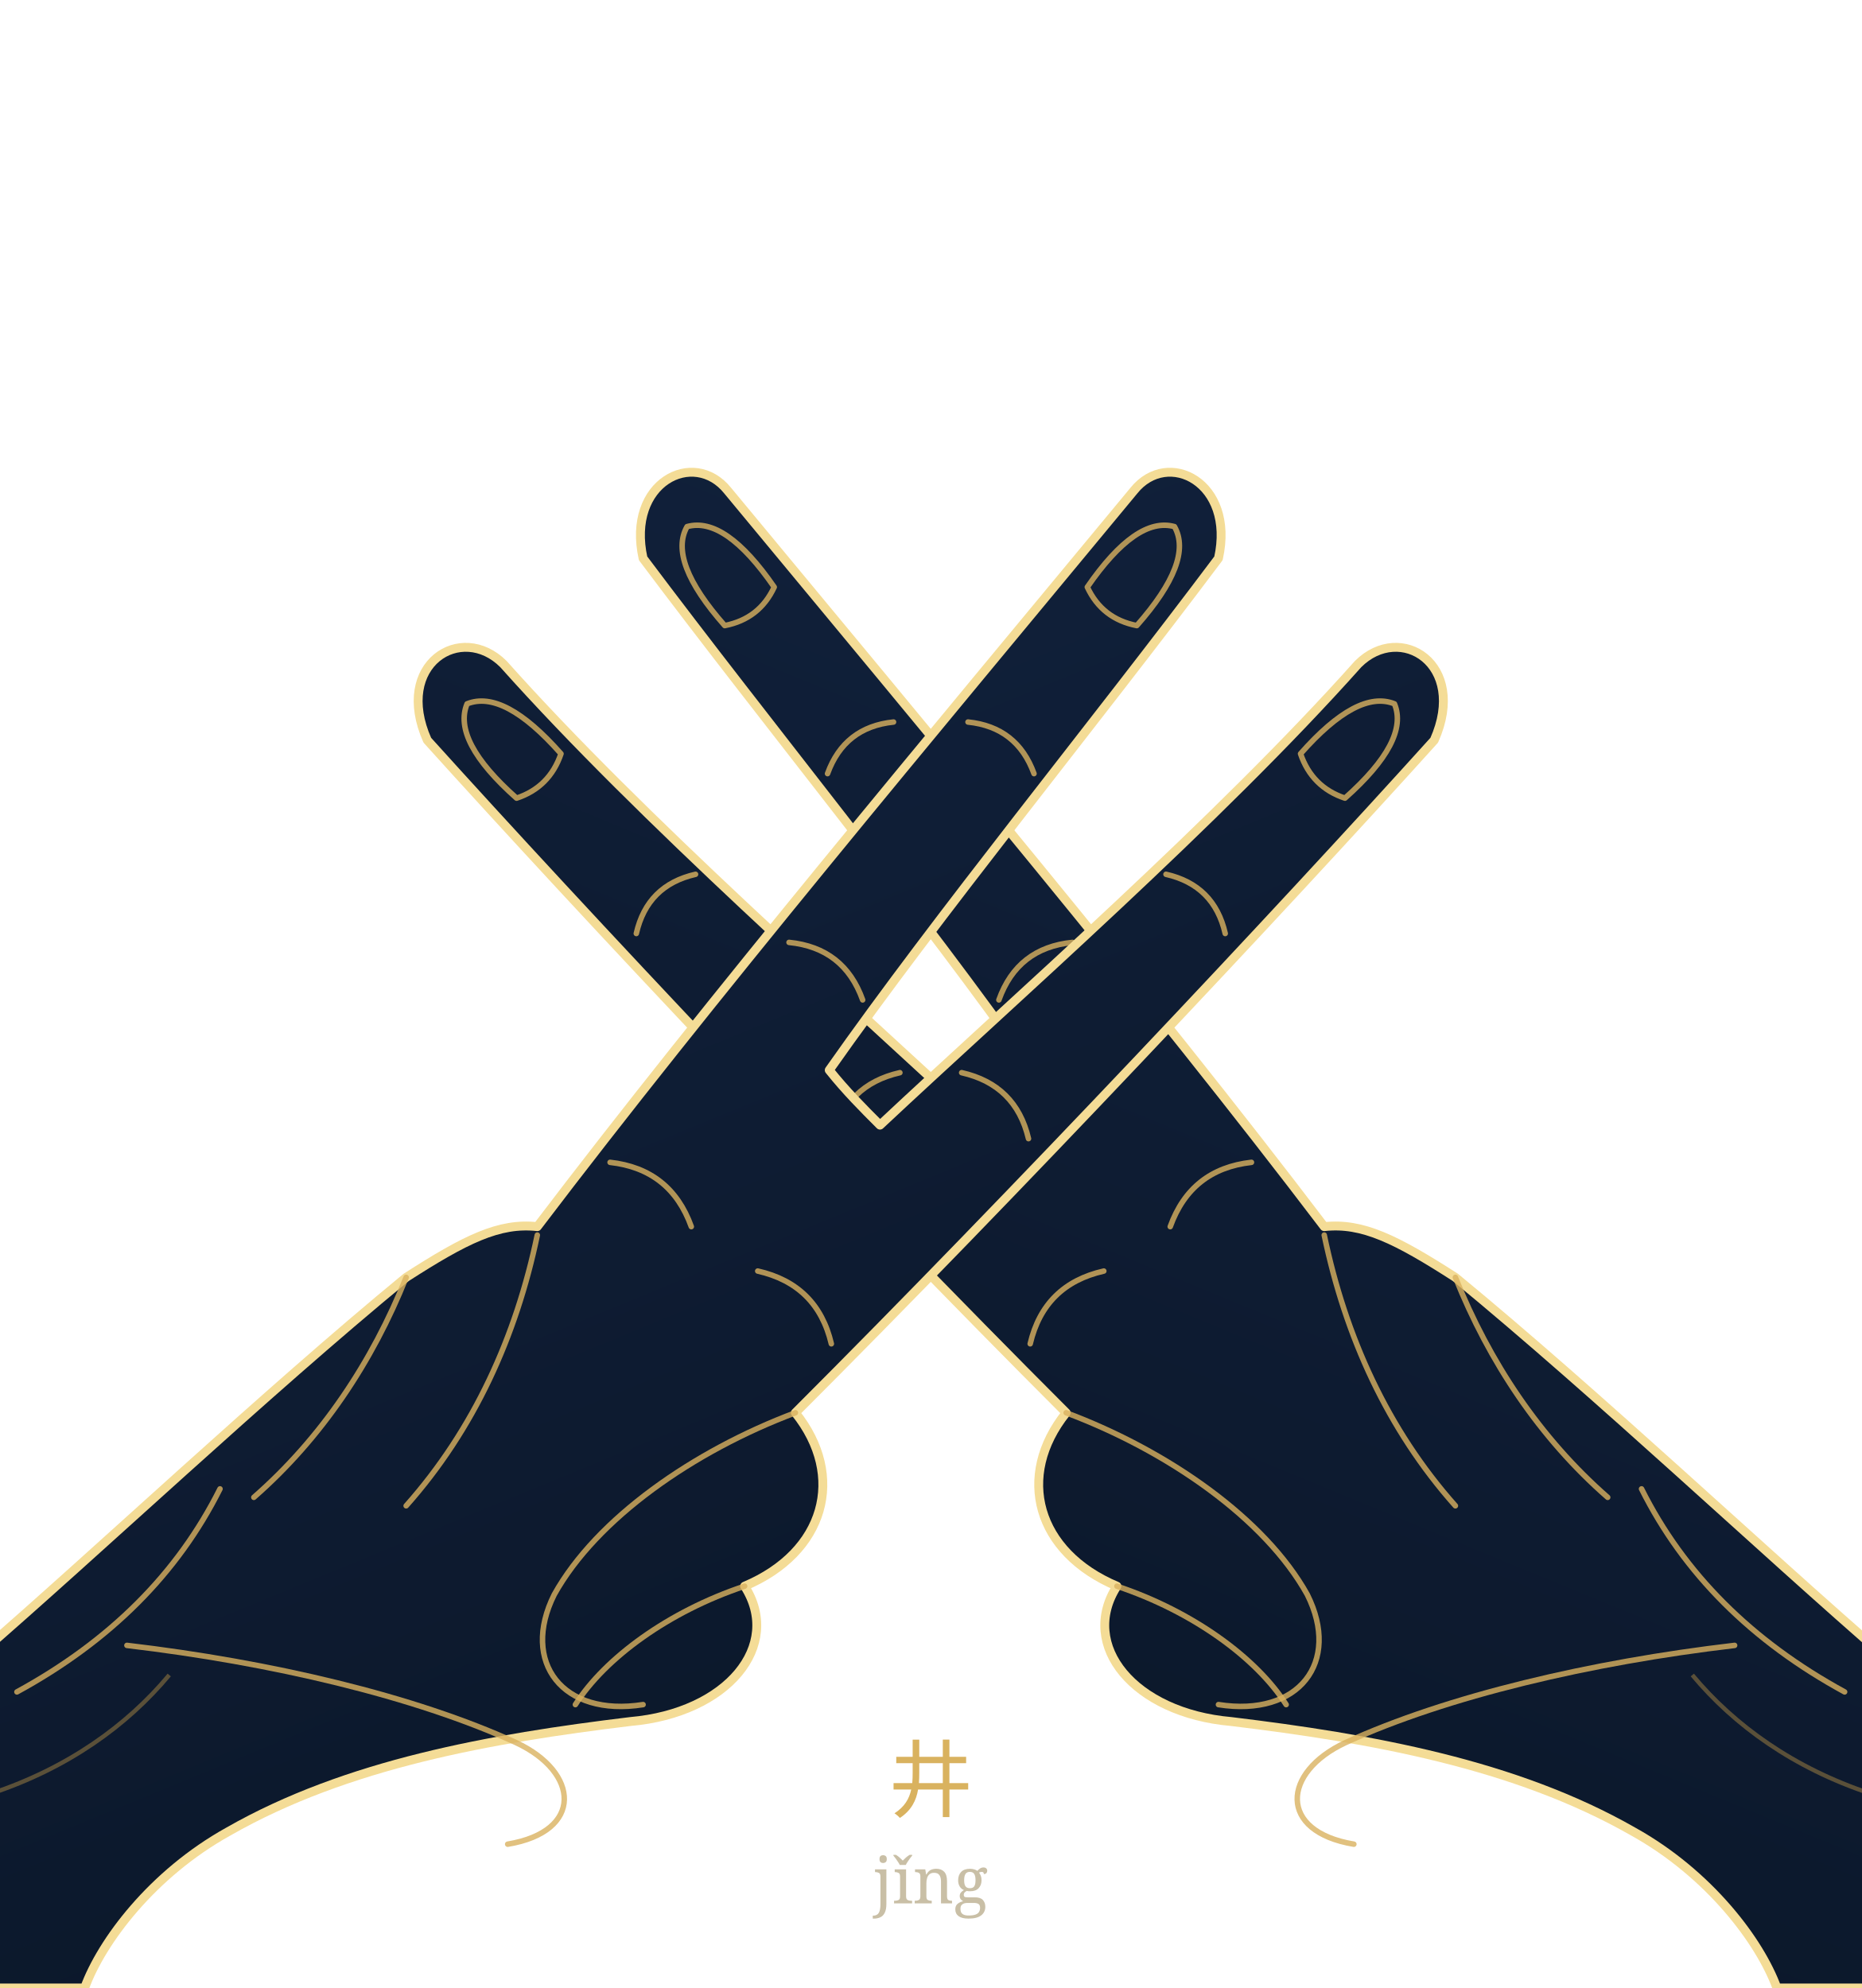
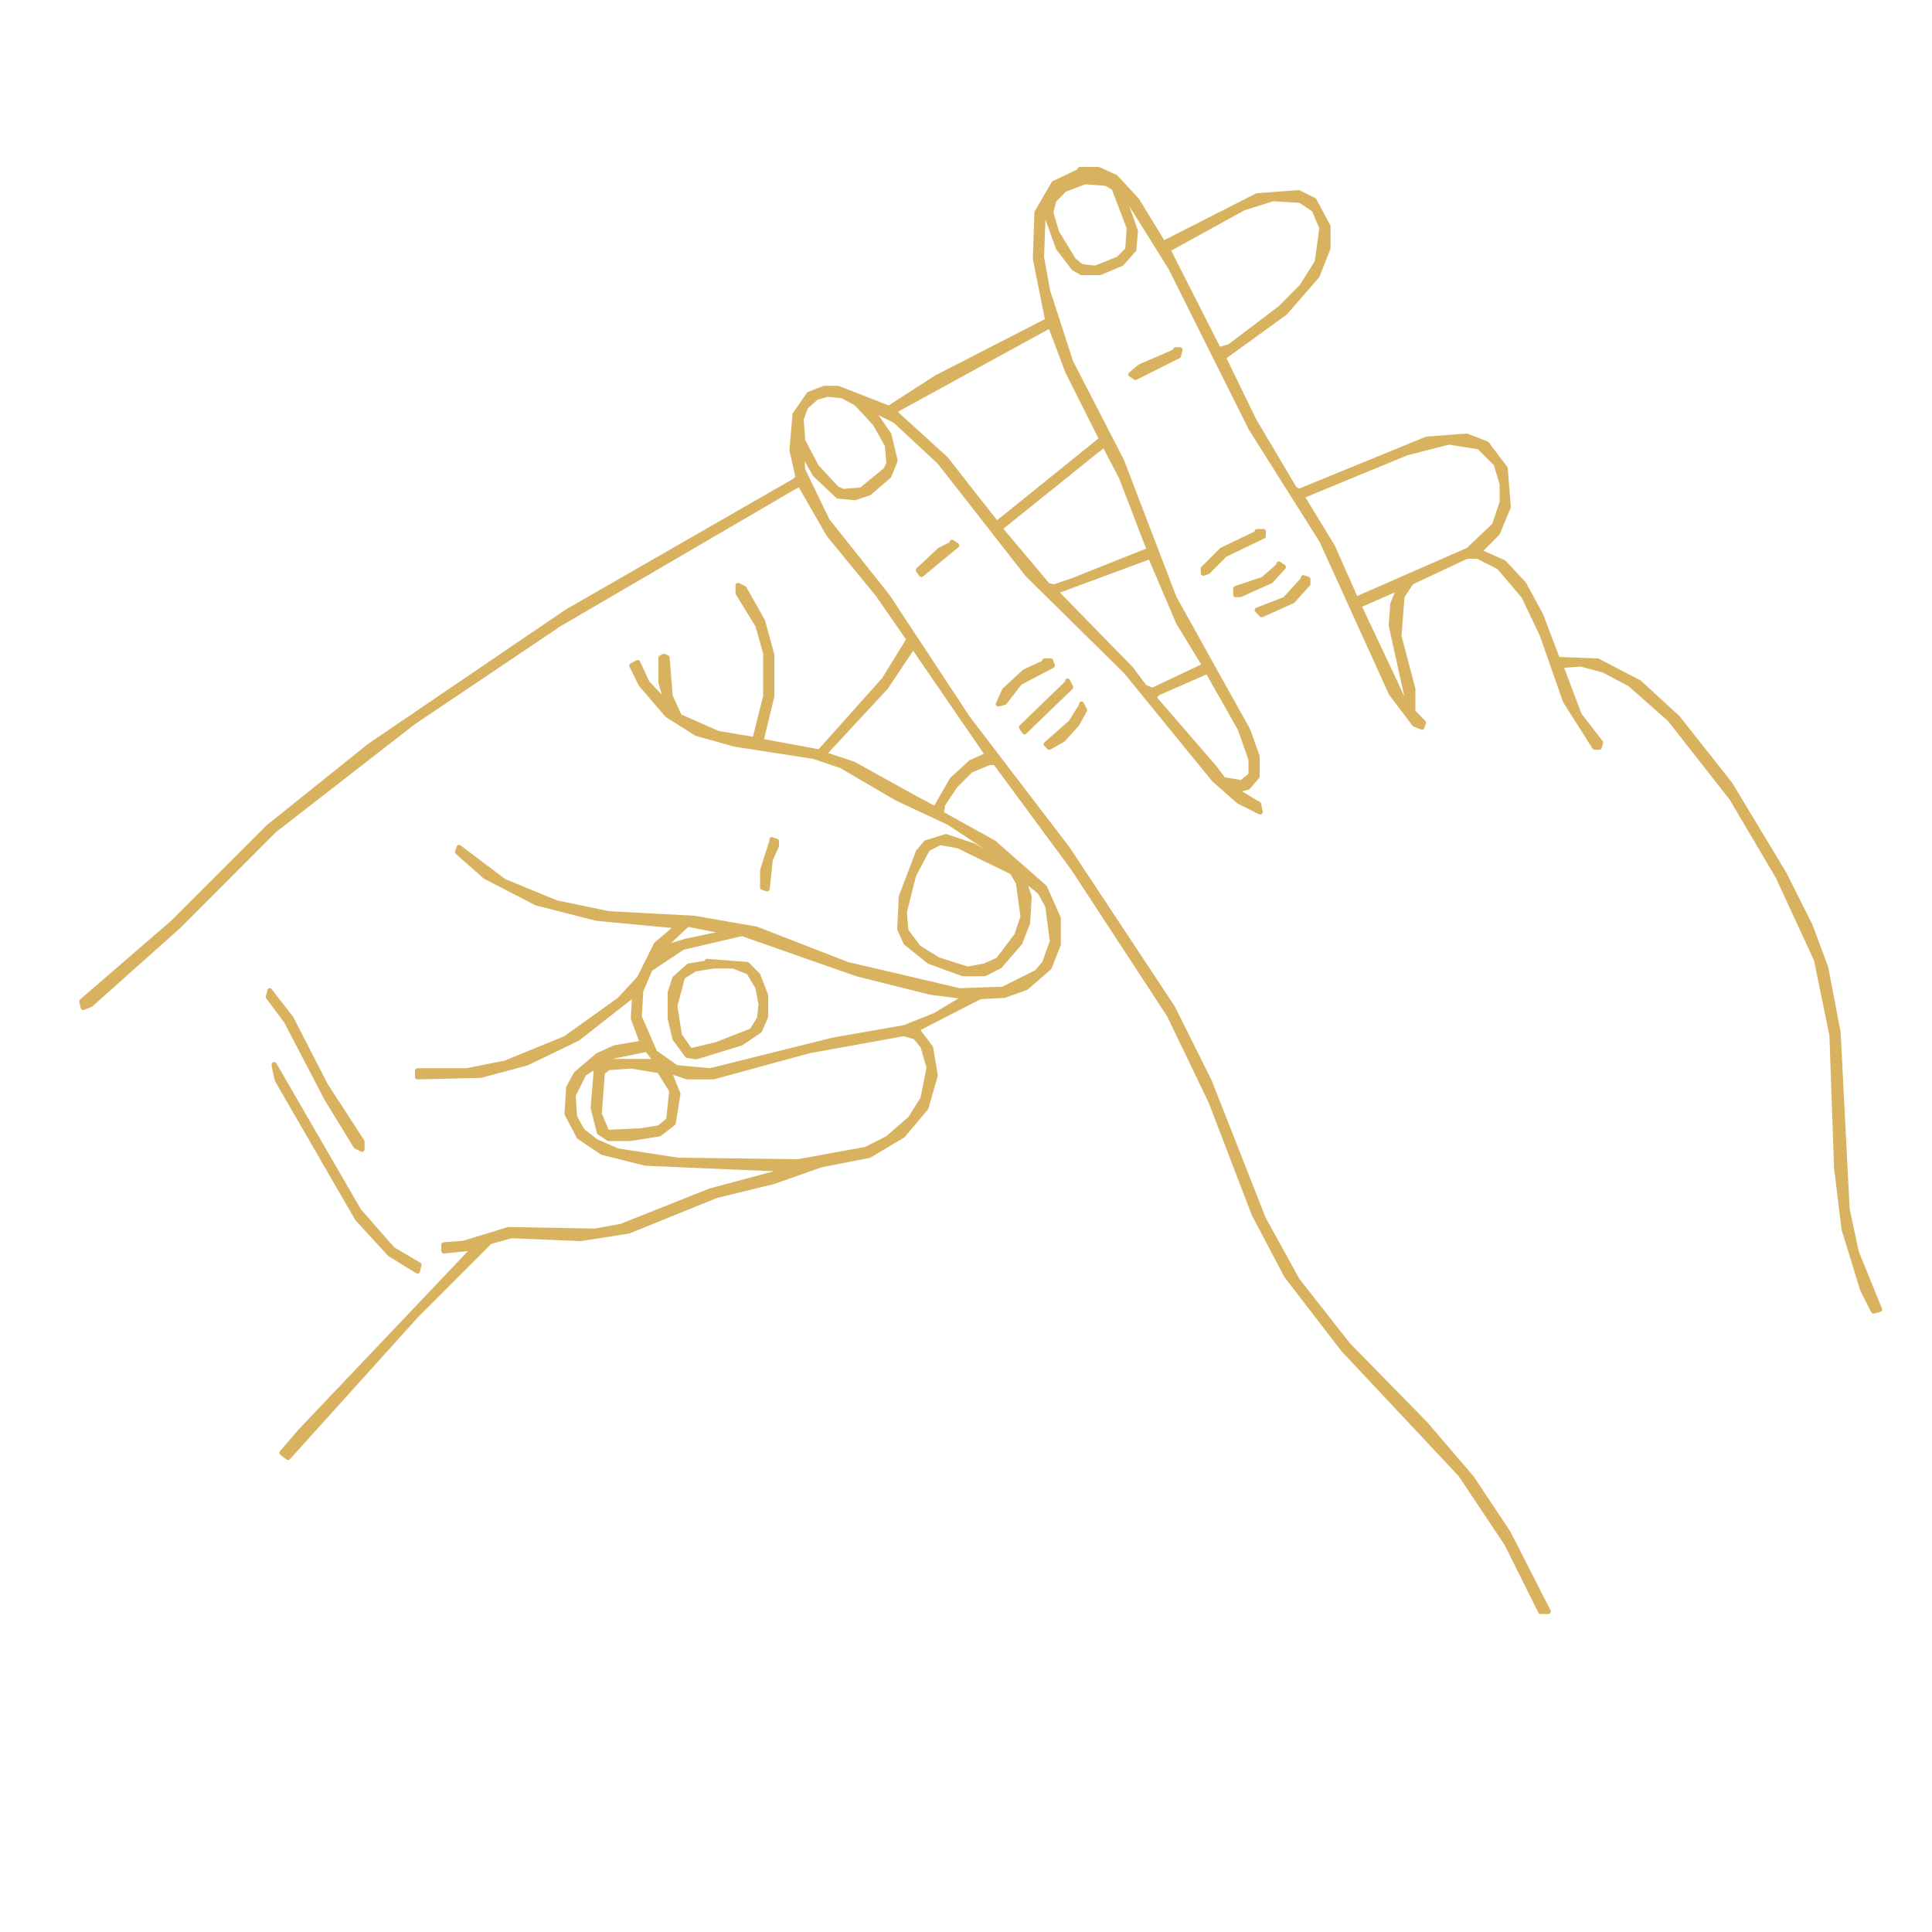
- <svg xmlns="http://www.w3.org/2000/svg" viewBox="0 0 440 470" role="img" aria-label="The mudra of the Dragon King Yoga: the index and middle fingers of both hands crossed to form the lattice of the character 井">
-   <style>
-   .ln { fill:none; stroke:#d9b25f; stroke-width:2; stroke-linecap:round; stroke-linejoin:round; }
-   .ln-bright { fill:none; stroke:#f4dc96; stroke-width:2.2; stroke-linecap:round; stroke-linejoin:round; }
-   .ln-thin { fill:none; stroke:#d9b25f; stroke-width:1.3; stroke-linecap:round;
-               stroke-linejoin:round; opacity:.8; }
-   .ln-faint { fill:none; stroke:#8d7440; stroke-width:1; opacity:.6; }
-   .skin { fill:url(#skin); stroke:#f4dc96; stroke-width:2.1; stroke-linejoin:round;
-            stroke-linecap:round; }
-   .gild { fill:url(#gild); stroke:#f4dc96; stroke-width:1.8; stroke-linejoin:round; }
-   .label { font-family:"Cormorant Garamond",Georgia,serif; fill:#c9bfa6; font-size:15px; }
-   .label-zh { font-family:"LXGW WenKai TC","Kaiti TC",serif; fill:#d9b25f; font-size:20px;
-                letter-spacing:.1em; }
- </style>
-   <defs>
-     <linearGradient id="skin" x1="0" y1="0" x2="0.4" y2="1">
-       <stop offset="0%" stop-color="#122340" />
-       <stop offset="100%" stop-color="#0b1729" />
-     </linearGradient>
-     <linearGradient id="vaseBody" x1="0" y1="0" x2="1" y2="1">
-       <stop offset="0%" stop-color="#1d3560" />
-       <stop offset="60%" stop-color="#132443" />
-       <stop offset="100%" stop-color="#0d1930" />
-     </linearGradient>
-     <linearGradient id="gild" x1="0" y1="0" x2="1" y2="1">
-       <stop offset="0%" stop-color="#d9b25f" stop-opacity=".30" />
-       <stop offset="55%" stop-color="#d9b25f" stop-opacity=".14" />
-       <stop offset="100%" stop-color="#d9b25f" stop-opacity=".26" />
-     </linearGradient>
-     <linearGradient id="coin" x1="0" y1="0" x2="0" y2="1">
-       <stop offset="0%" stop-color="#f4dc96" />
-       <stop offset="100%" stop-color="#a8814a" />
-     </linearGradient>
-   </defs>
-   <g transform="translate(440 0) scale(-1 1)">
-     <path class="skin" d="M-6 392 C24 366 62 330 96 302 C110 293 118 289 127 290 C168 236 220 174 268 116 C276 106 292 114 288 132 C258 172 222 216 196 253 C200 258 204 262 208 266 C240 236 288 194 321 157 C331 147 347 157 339 175 C302 216 240 282 188 334 C200 349 195 367 176 375 C185 389 172 405 149 407 C116 411 82 417 54 433 C36 443 24 459 20 470 L-6 470 Z" />
-     <path class="ln-thin" d="M268.7 147.9 Q260.5 146.3 257.0 138.8 Q268.6 122.0 277.6 124.5 Q282.2 132.6 268.7 147.9 Z" />
-     <path class="ln-thin" d="M163.4 290.0 Q158.5 276.4 144.2 274.8" />
-     <path class="ln-thin" d="M203.9 236.4 Q199.5 224.1 186.5 222.8" />
-     <path class="ln-thin" d="M244.4 182.9 Q240.4 171.9 228.8 170.7" />
-     <path class="ln-thin" d="M317.9 188.7 Q310.1 186.1 307.4 178.2 Q320.9 162.9 329.6 166.4 Q333.2 175.1 317.9 188.7 Z" />
-     <path class="ln-thin" d="M196.5 317.7 Q193.2 303.7 179.1 300.5" />
-     <path class="ln-thin" d="M243.1 269.2 Q240.1 256.5 227.3 253.6" />
-     <path class="ln-thin" d="M289.6 220.7 Q287.0 209.3 275.6 206.7" />
-     <path class="ln-thin" d="M188 334 C164 343 141 359 131 377 C123 393 133 406 152 403" />
-     <path class="ln-thin" d="M176 375 C158 381 143 392 136 403" />
-     <path class="ln-thin" d="M30 389 C64 393 98 401 122 412 C137 419 138 433 120 436" />
-     <path class="ln-thin" d="M4 400 C26 388 42 372 52 352" />
-     <path class="ln-thin" opacity=".5" d="M96 302 C88 322 76 340 60 354" />
-     <path class="ln-thin" opacity=".5" d="M127 292 C122 316 112 338 96 356" />
-     <path class="ln-faint" d="M-2 424 C16 418 30 408 40 396" />
-   </g>
-   <g>
-     <path class="skin" d="M-6 392 C24 366 62 330 96 302 C110 293 118 289 127 290 C168 236 220 174 268 116 C276 106 292 114 288 132 C258 172 222 216 196 253 C200 258 204 262 208 266 C240 236 288 194 321 157 C331 147 347 157 339 175 C302 216 240 282 188 334 C200 349 195 367 176 375 C185 389 172 405 149 407 C116 411 82 417 54 433 C36 443 24 459 20 470 L-6 470 Z" />
-     <path class="ln-thin" d="M268.7 147.9 Q260.5 146.3 257.0 138.8 Q268.6 122.0 277.6 124.5 Q282.2 132.6 268.7 147.9 Z" />
-     <path class="ln-thin" d="M163.4 290.0 Q158.5 276.4 144.2 274.8" />
-     <path class="ln-thin" d="M203.9 236.4 Q199.5 224.1 186.5 222.8" />
-     <path class="ln-thin" d="M244.4 182.9 Q240.4 171.9 228.8 170.7" />
-     <path class="ln-thin" d="M317.9 188.7 Q310.1 186.1 307.4 178.2 Q320.9 162.9 329.6 166.4 Q333.2 175.1 317.9 188.7 Z" />
-     <path class="ln-thin" d="M196.5 317.7 Q193.2 303.7 179.1 300.5" />
-     <path class="ln-thin" d="M243.1 269.2 Q240.1 256.5 227.3 253.6" />
-     <path class="ln-thin" d="M289.6 220.7 Q287.0 209.3 275.6 206.7" />
-     <path class="ln-thin" d="M188 334 C164 343 141 359 131 377 C123 393 133 406 152 403" />
-     <path class="ln-thin" d="M176 375 C158 381 143 392 136 403" />
-     <path class="ln-thin" d="M30 389 C64 393 98 401 122 412 C137 419 138 433 120 436" />
-     <path class="ln-thin" d="M4 400 C26 388 42 372 52 352" />
-     <path class="ln-thin" opacity=".5" d="M96 302 C88 322 76 340 60 354" />
-     <path class="ln-thin" opacity=".5" d="M127 292 C122 316 112 338 96 356" />
-     <path class="ln-faint" d="M-2 424 C16 418 30 408 40 396" />
-   </g>
-   <text class="label-zh" x="220" y="428" font-size="40" text-anchor="middle">井</text>
-   <text class="label" x="220" y="450" text-anchor="middle" font-size="14">jǐng</text>
+ <svg xmlns="http://www.w3.org/2000/svg" viewBox="0 0 1000 1000" role="img" aria-label="The mudra of the Dragon King Yoga: the index and middle fingers of both hands crossed to form the lattice of the character 井">
+   <path fill="#d9b25f" fill-rule="evenodd" stroke="#d9b25f" stroke-width="2.6" stroke-linejoin="round" d="M559.0 87.7L568.6 87.7L577.4 91.7L588.5 103.7L602.1 126.0L650.7 101.3L672.2 99.7L680.2 103.7L687.4 117.2L687.4 128.4L681.8 142.7L665.1 161.9L633.2 185.0L649.1 217.7L669.9 252.8L672.2 254.4L738.4 227.3L759.2 225.7L769.5 229.7L779.1 242.4L780.7 262.4L775.1 275.9L765.6 285.5L778.3 291.1L788.7 302.2L797.4 318.2L806.2 341.3L827.0 342.1L848.5 353.3L868.4 371.6L895.5 405.9L923.4 452.2L937.0 479.3L945.0 500.8L951.4 534.3L956.1 626.0L960.9 648.3L972.9 677.8L969.7 678.6L964.1 667.5L954.5 636.4L950.6 604.5L948.2 535.9L940.2 496.8L920.3 453.7L896.3 413.1L864.4 372.4L843.7 354.1L830.1 346.9L818.2 343.7L807.8 344.5L817.4 370.0L828.5 384.4L827.8 386.8L825.4 386.8L810.2 362.8L798.2 328.5L788.7 308.6L775.9 293.5L764.8 287.9L759.2 287.9L730.5 301.4L725.7 308.6L724.1 329.3L731.3 356.5L731.3 368.4L736.8 374.0L736.0 376.4L732.1 374.8L720.1 358.9L684.2 279.9L647.5 221.7L606.1 138.8L583.7 102.9L582.1 103.7L587.7 119.6L586.9 129.2L580.5 136.4L569.4 141.1L559.8 141.1L555.8 138.8L547.8 128.4L541.5 110.8L539.9 111.6L539.1 133.2L542.3 150.7L554.2 187.4L580.5 238.4L607.7 309.4L645.9 378.0L650.7 391.5L650.7 401.9L645.9 407.5L639.6 409.1L651.5 416.3L652.3 420.3L641.1 414.7L628.4 403.5L582.9 347.7L531.9 297.4L486.4 239.2L463.3 217.7L450.6 211.3L460.1 224.9L463.3 238.4L460.1 246.4L449.8 255.2L442.6 257.6L433.8 256.8L421.9 245.6L414.7 232.9L415.5 243.2L428.2 269.5L459.3 308.6L500.8 371.6L552.6 439.4L606.9 521.5L626.0 559.8L653.9 630.8L671.5 662.7L697.8 696.2L737.6 736.8L761.6 764.8L780.7 793.5L801.4 834.1L797.4 834.1L779.9 799.0L756.0 763.2L695.4 698.6L665.9 660.3L649.1 628.4L626.8 570.2L605.3 525.5L555.8 449.8L515.2 394.7L512.0 394.7L502.4 398.7L494.4 406.7L488.0 416.3L487.2 421.1L514.4 436.2L540.7 459.3L547.8 475.3L547.8 488.8L543.1 500.8L531.1 511.2L519.9 515.2L507.2 515.9L474.5 532.7L481.7 542.3L484.1 556.6L479.3 573.4L467.3 587.7L449.8 598.1L425.0 602.9L400.3 611.6L370.8 618.8L325.4 637.2L300.6 641.1L264.8 639.6L253.6 642.7L215.3 681.0L149.1 754.4L145.9 752.0L155.5 740.8L245.6 645.9L229.7 647.5L229.7 644.3L240.0 643.5L263.2 636.4L307.8 637.2L321.4 634.8L367.6 616.4L409.1 605.3L334.1 602.1L311.8 596.5L299.8 588.5L293.5 576.6L294.3 563.0L298.2 555.8L309.4 546.3L318.2 542.3L332.5 539.9L327.8 527.1L328.5 514.4L299.0 537.5L272.7 550.2L248.8 556.6L216.1 557.4L216.1 554.2L241.6 554.2L261.6 550.2L292.7 537.5L320.6 517.5L330.9 506.4L339.7 488.8L350.9 479.3L308.6 475.3L277.5 467.3L251.2 453.7L236.8 441.0L237.6 438.6L260.8 456.1L287.9 467.3L315.0 472.9L359.6 475.3L391.5 480.9L438.6 499.2L496.8 512.8L519.1 512.0L536.7 503.2L540.7 498.4L544.7 487.2L542.3 468.9L538.3 461.7L529.5 454.5L532.7 464.1L531.9 477.7L527.9 488.0L517.5 500.0L509.6 504.0L498.4 504.0L480.9 497.6L468.9 488.0L465.7 480.9L466.5 464.1L475.3 441.0L479.3 436.2L489.6 433.0L504.0 437.8L516.7 445.0L518.3 445.0L516.7 442.6L491.2 425.8L464.1 413.1L435.4 396.3L421.1 391.5L380.4 385.2L360.4 379.6L345.3 370.0L331.7 354.1L327.0 344.5L330.1 342.9L334.9 353.3L345.3 364.4L342.1 353.3L342.1 340.5L343.7 339.7L345.3 340.5L346.9 360.4L351.7 370.8L371.6 379.6L390.7 382.8L396.3 360.4L396.3 338.1L392.3 323.8L382.0 307.0L382.0 303.0L385.2 304.6L394.7 321.4L399.5 338.9L399.5 360.4L393.9 383.6L424.2 389.2L457.7 351.7L470.5 330.9L454.5 307.8L429.0 276.7L413.9 250.4L289.5 323.0L213.7 374.0L141.9 429.8L92.5 479.3L47.0 519.9L43.1 521.5L42.3 518.3L89.3 477.7L138.8 428.2L191.4 386.0L293.5 316.6L411.5 248.8L413.1 247.2L409.9 232.9L411.5 214.5L418.7 204.1L426.6 201.0L433.8 201.0L460.1 211.3L484.8 195.4L542.3 165.9L535.9 134.0L536.7 110.0L545.5 94.9L559.0 88.5Z M561.4 94.1L551.0 98.1L545.5 103.7L543.9 110.0L547.0 120.4L555.8 134.8L559.8 138.0L567.0 138.8L578.9 134.0L583.7 129.2L584.5 118.0L576.6 97.3L572.6 94.9L562.2 94.1Z M658.7 102.9L643.5 107.7L604.5 129.2L630.8 181.0L636.4 179.4L662.7 159.5L673.8 148.3L681.8 135.6L684.2 118.0L680.2 108.5L673.0 103.7L659.5 102.9Z M543.9 168.3L462.5 212.9L489.6 237.6L504.0 256.0L515.9 271.1L570.2 227.3L552.6 192.2L543.9 169.1Z M608.5 181.0L610.8 181.0L610.0 184.2L587.7 195.4L585.3 193.8L590.1 189.8L608.5 181.8Z M428.2 204.1L422.6 205.7L417.1 210.5L414.7 216.9L415.5 228.1L422.6 241.6L433.0 252.8L436.2 254.4L445.8 253.6L458.5 243.2L460.1 240.0L459.3 230.5L453.0 219.3L443.4 208.9L436.2 204.9L429.0 204.1Z M749.6 228.9L728.1 234.4L673.8 256.8L689.8 283.1L701.8 310.2L760.0 284.7L773.5 271.9L777.5 260.0L777.5 250.4L774.3 240.0L765.6 231.3L750.4 228.9Z M571.0 230.5L517.5 273.5L542.3 303.0L545.5 303.8L555.0 300.6L594.9 284.7L580.5 247.2L571.8 230.5Z M650.7 275.1L653.9 275.1L653.9 277.5L634.0 287.1L625.2 295.9L622.8 296.7L622.8 294.3L632.4 284.7L650.7 275.9Z M492.8 280.7L495.2 282.3L476.9 297.4L475.3 295.1L486.4 284.7L492.8 281.5Z M595.7 287.9L546.3 306.2L585.3 346.1L592.5 355.7L596.5 357.3L623.6 344.5L610.0 322.2L595.7 288.7Z M661.9 291.9L664.3 293.5L657.9 300.6L641.9 307.8L639.6 307.8L639.6 304.6L653.9 299.8L661.9 292.7Z M674.6 299.0L677.0 299.8L677.0 302.2L669.1 311.0L653.1 318.2L650.7 315.8L665.1 310.2L674.6 299.8Z M723.3 304.6L703.3 313.4L722.5 354.1L726.5 362.8L728.9 363.6L720.1 323.8L720.9 312.6L724.1 304.6Z M472.9 334.1L458.5 355.7L427.4 389.2L427.4 390.7L441.8 395.5L472.1 412.3L484.1 418.7L492.8 403.5L502.4 394.7L511.2 390.7L472.9 334.9Z M540.7 342.1L543.9 342.1L544.7 344.5L527.9 353.3L519.9 363.6L516.7 364.4L519.9 357.3L530.3 347.7L540.7 342.9Z M624.4 347.7L598.9 358.9L597.3 361.2L628.4 397.1L633.2 403.5L642.7 405.1L647.5 401.1L647.5 393.1L641.9 377.2L625.2 347.7Z M552.6 352.5L554.2 355.7L530.3 378.8L528.7 376.4L552.6 353.3Z M559.8 364.4L561.4 367.6L557.4 374.8L550.2 382.8L543.1 386.8L541.5 385.2L554.2 374.0L559.8 365.2Z M399.5 434.6L401.9 435.4L401.9 437.8L398.7 445.0L397.1 460.1L394.7 459.3L394.7 450.6L399.5 435.4Z M486.4 436.2L480.1 439.4L472.9 453.0L468.1 472.1L468.9 481.7L475.3 490.4L485.6 496.8L500.8 501.6L509.6 500.0L516.7 496.8L526.3 484.1L529.5 474.5L527.1 456.9L523.9 451.4L496.0 437.8L487.2 436.2Z M355.7 478.5L340.5 492.8L341.3 494.4L346.9 489.6L354.9 487.2L377.2 482.5L356.5 478.5Z M383.6 483.3L353.3 490.4L336.5 501.6L331.7 512.8L330.9 526.3L338.9 544.7L350.1 552.6L367.6 554.2L431.4 538.3L468.1 531.9L484.1 525.5L500.0 515.9L481.7 513.6L443.4 504.0L384.4 483.3Z M366.0 497.6L386.8 499.2L392.3 504.8L396.3 515.2L396.3 526.3L393.1 533.5L383.6 539.9L373.2 543.1L360.4 547.0L355.7 546.3L349.3 537.5L346.9 527.1L346.9 513.6L349.3 506.4L356.5 500.0L366.0 498.4Z M369.2 500.0L359.6 501.6L353.3 505.6L349.3 520.7L351.7 535.9L357.3 543.9L370.8 540.7L389.2 533.5L393.1 527.1L393.9 519.9L392.3 511.2L387.6 503.2L379.6 500.0L370.0 500.0Z M139.6 512.8L150.7 527.1L168.3 561.4L187.4 590.9L187.4 594.9L184.2 593.3L169.1 568.6L148.3 528.7L138.8 515.9L139.6 513.6Z M467.3 535.1L418.7 543.9L369.2 557.4L355.7 557.4L346.1 554.2L350.9 566.2L348.5 581.3L341.3 586.9L326.2 589.3L315.0 589.3L310.2 586.1L307.0 573.4L308.6 554.2L315.0 549.4L339.7 549.4L334.9 543.1L315.8 547.0L302.2 555.8L296.7 567.0L297.4 578.1L301.4 585.3L308.6 590.9L319.8 595.7L350.9 600.5L413.1 601.3L448.2 594.9L459.3 589.3L471.3 578.9L477.7 568.6L480.9 552.6L477.7 541.5L473.7 536.7L468.1 535.1Z M141.9 551.0L185.8 626.8L203.3 646.7L216.9 654.7L216.1 657.9L201.8 649.1L185.0 630.8L143.5 559.0L141.9 551.8Z M326.2 551.8L315.0 552.6L311.8 555.0L310.2 576.6L314.2 586.1L331.7 585.3L341.3 583.7L346.1 579.7L347.7 564.6L341.3 554.2L327.0 551.8Z" />
</svg>
